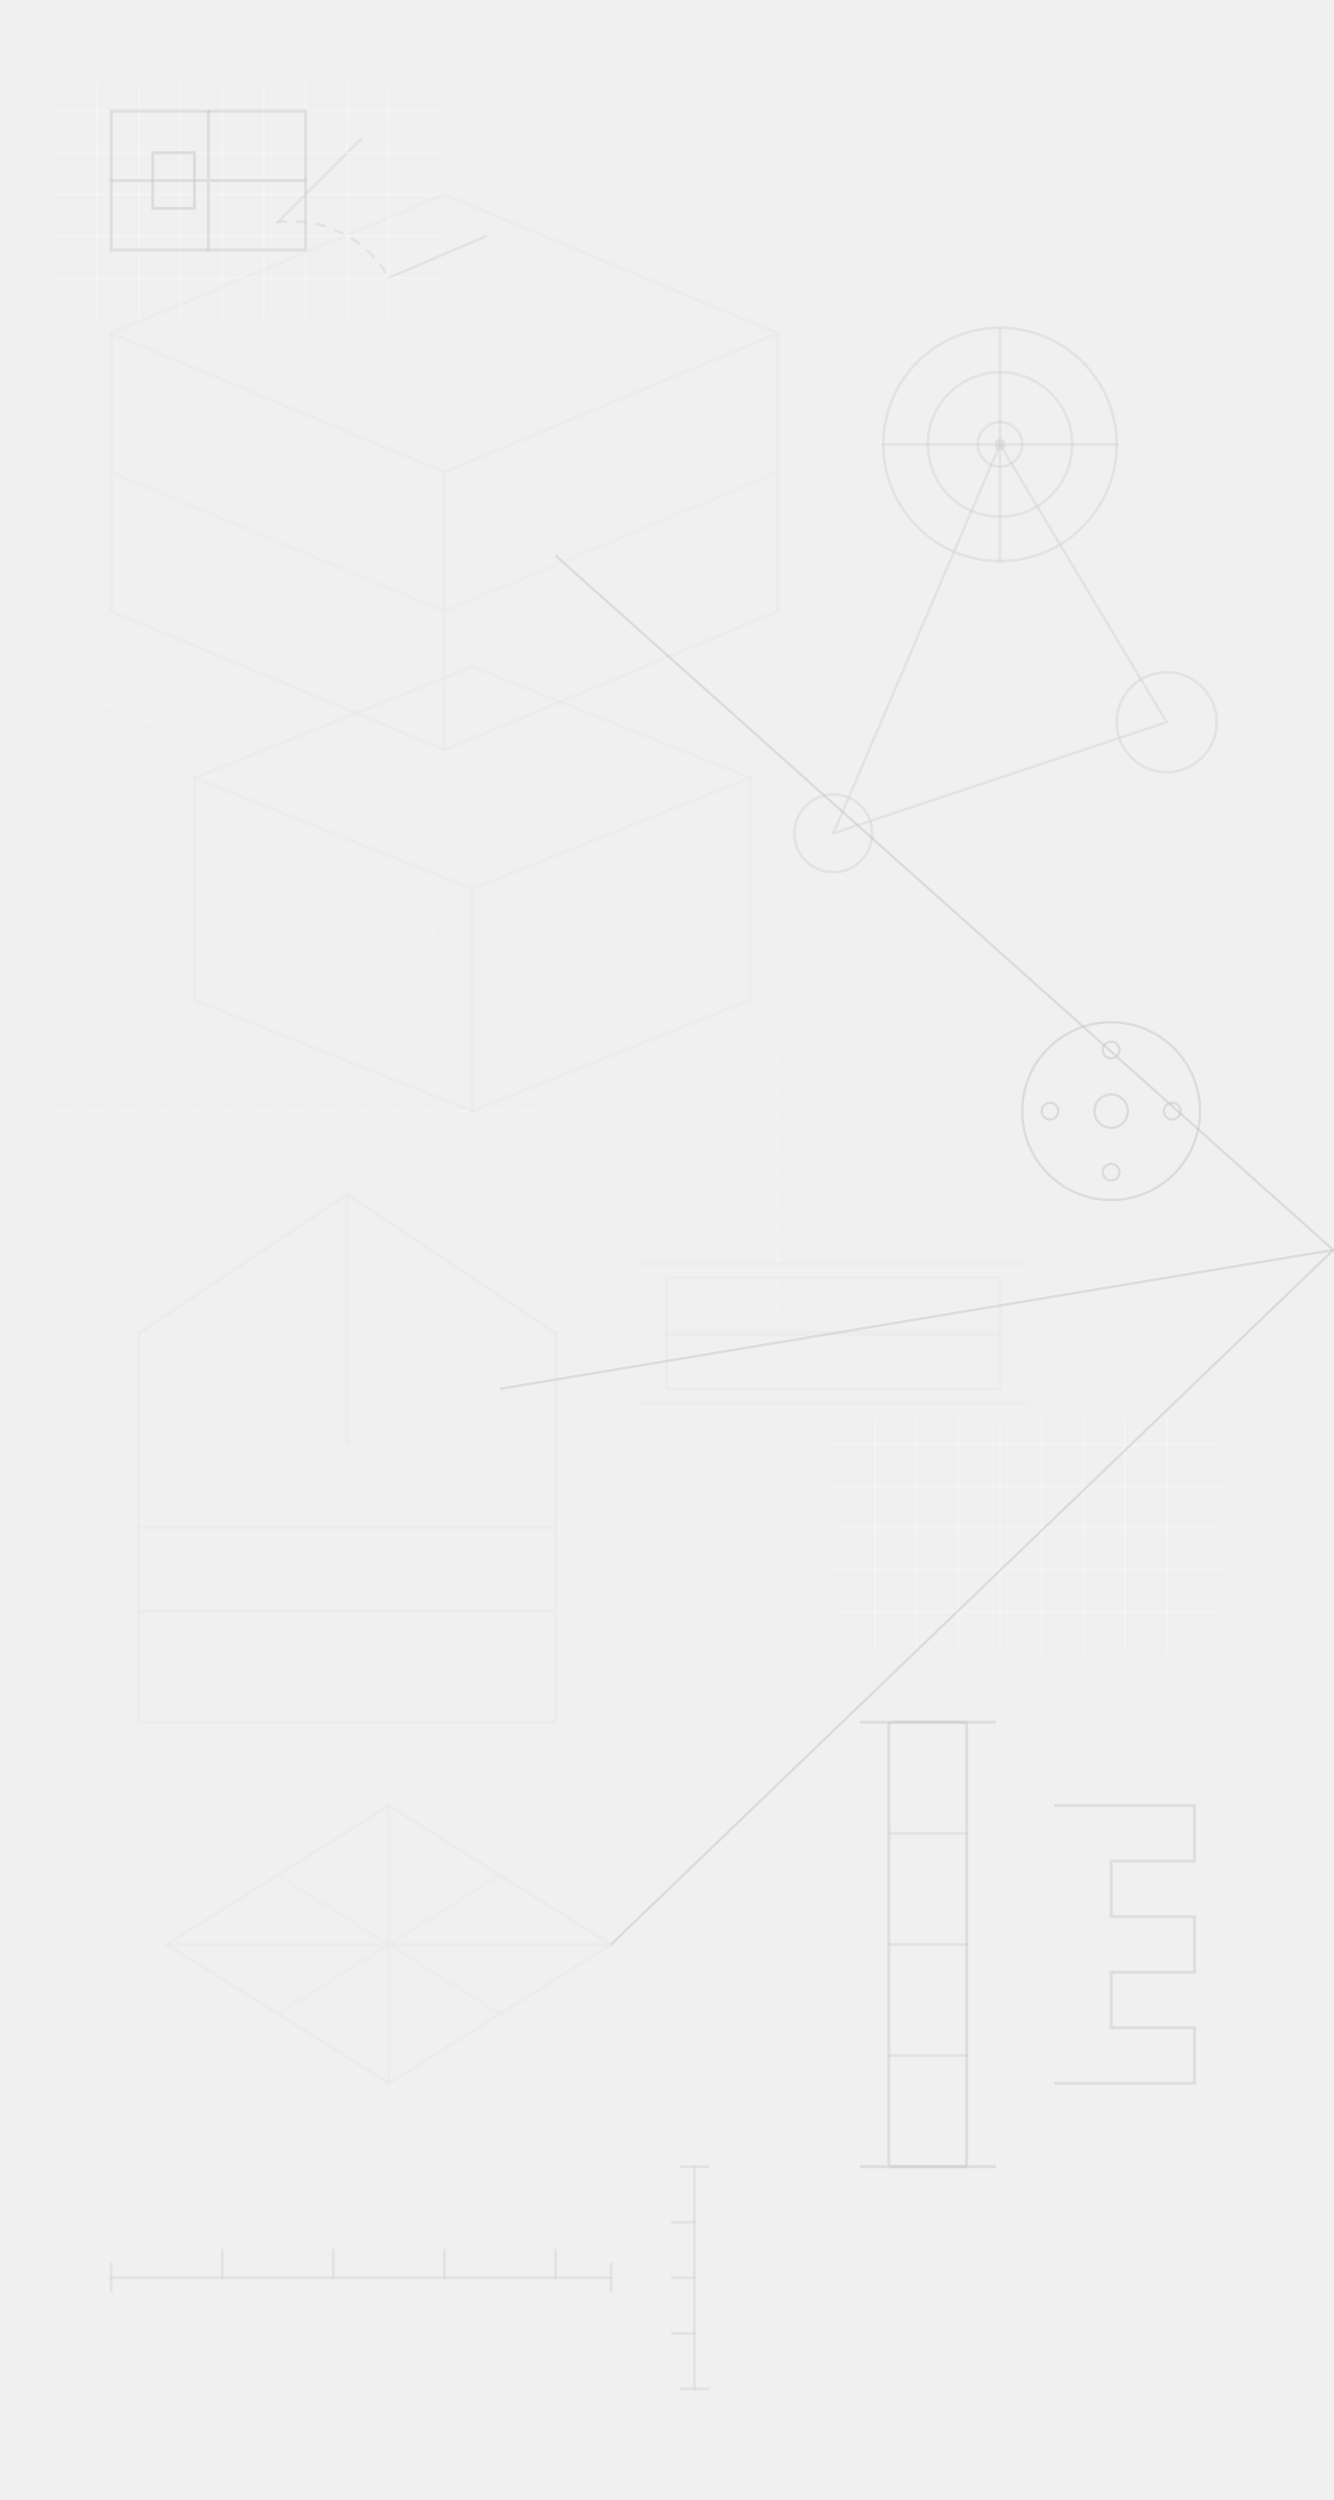
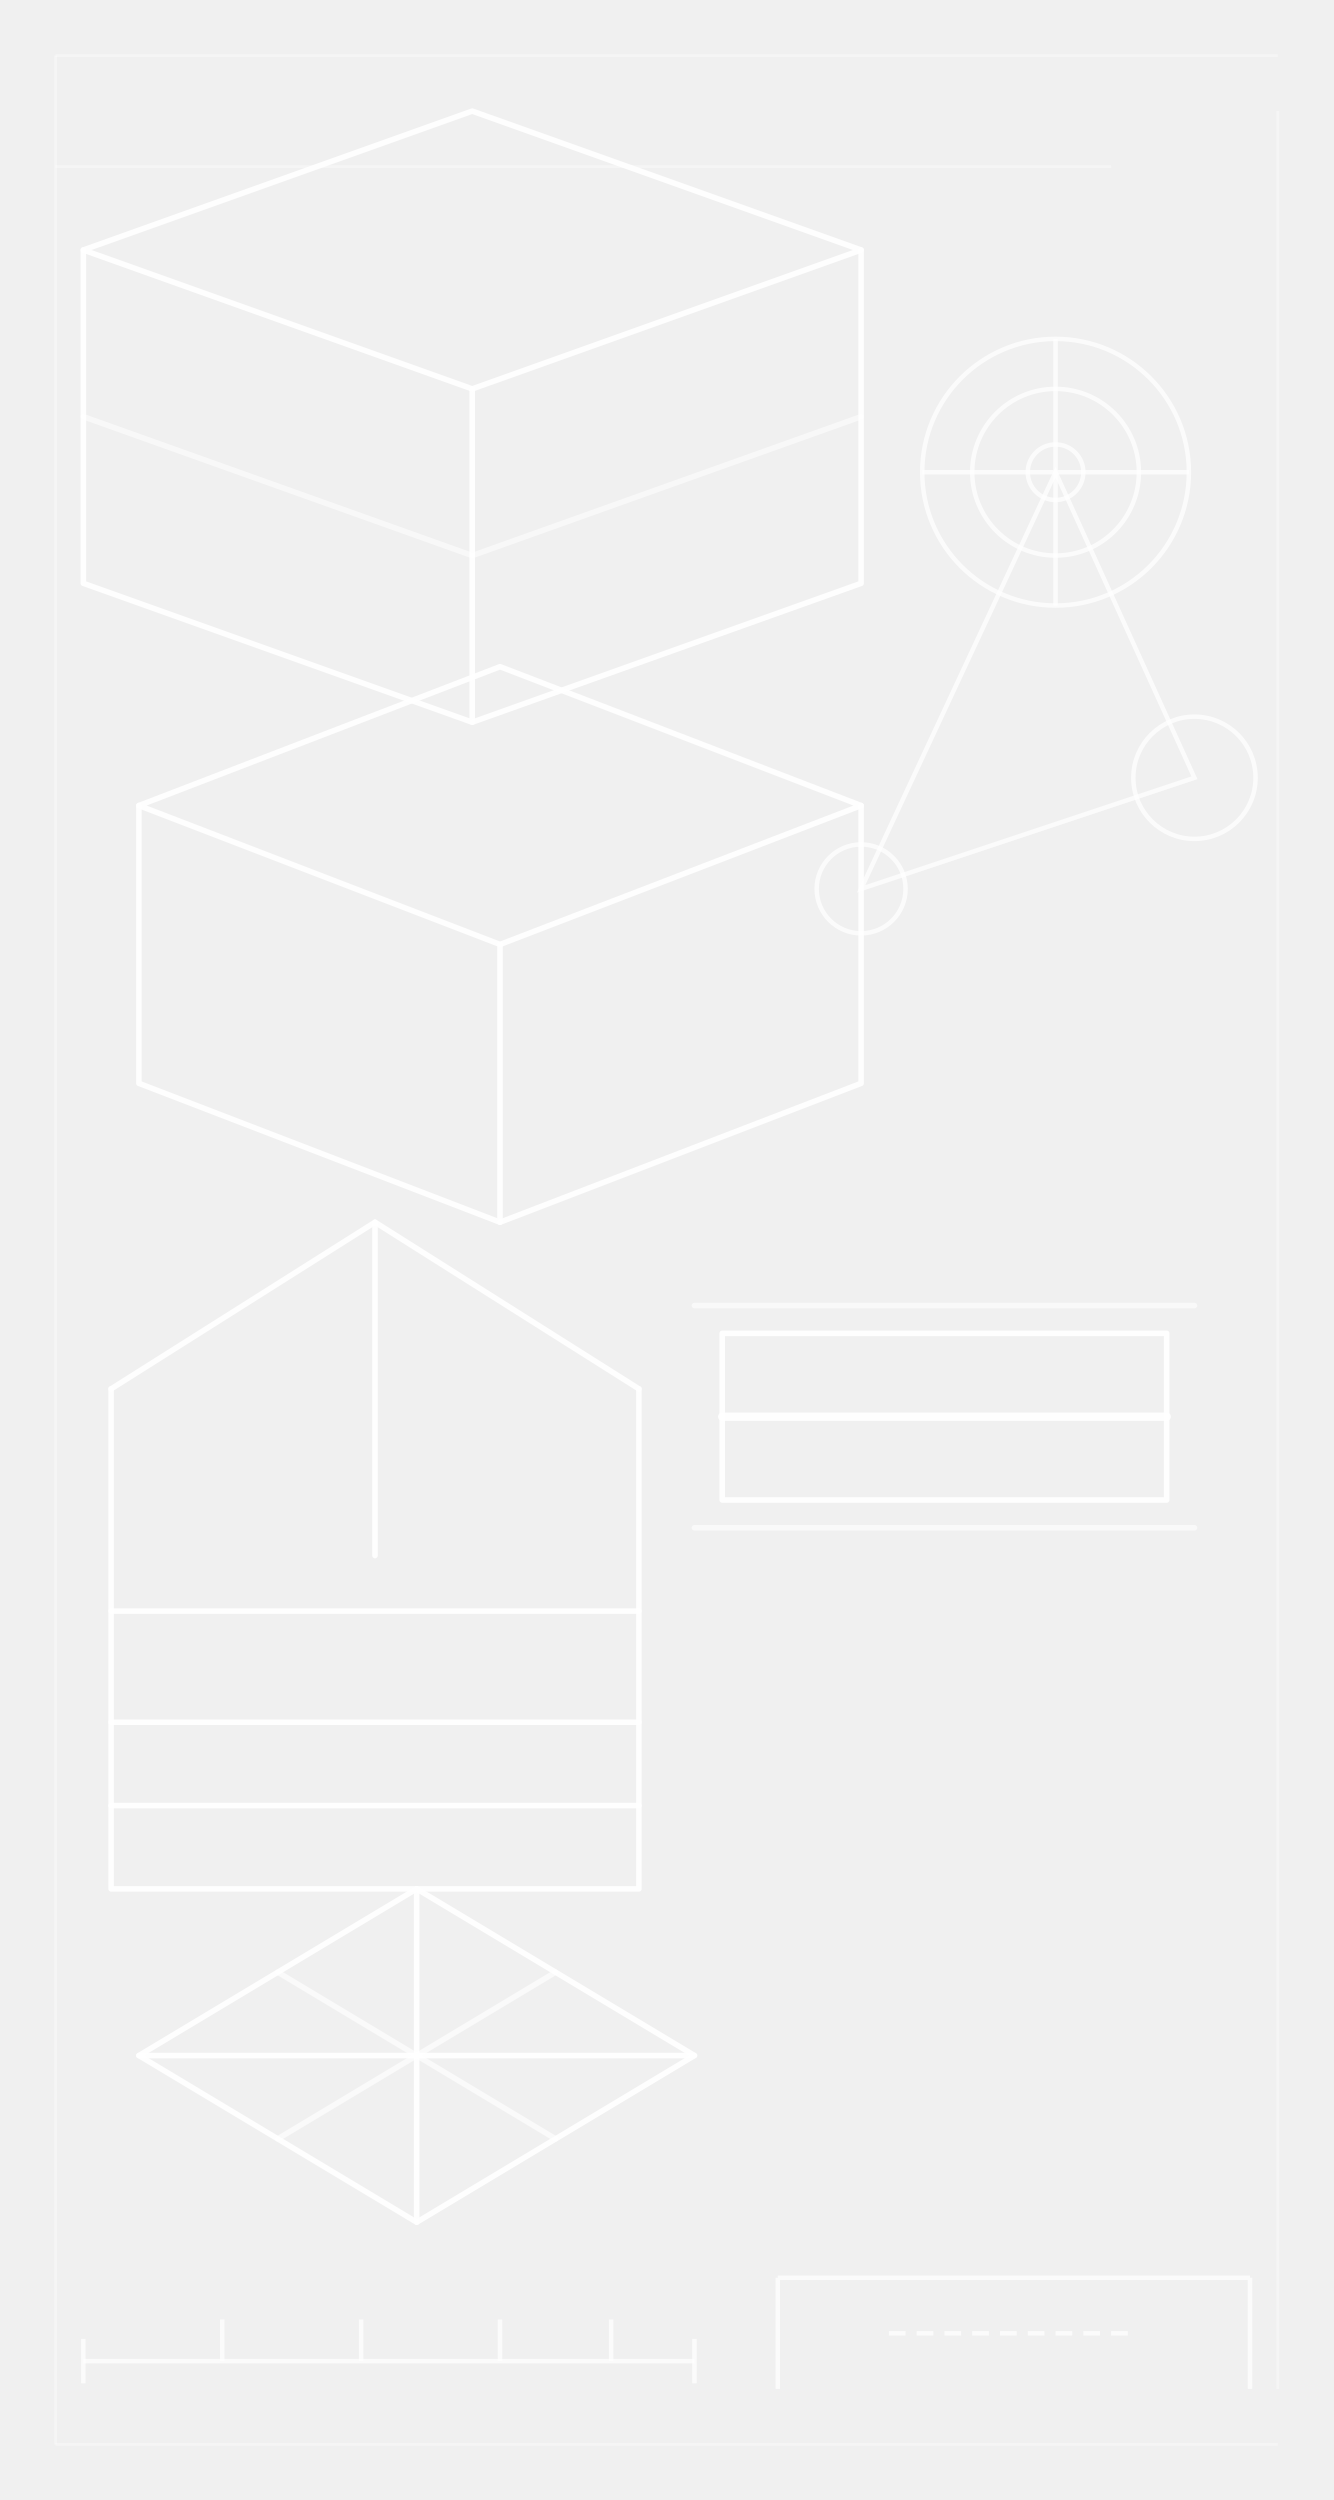
<svg xmlns="http://www.w3.org/2000/svg" width="480" height="900" viewBox="0 0 480 900" fill="none">
-   <g stroke="#e8e8e8" stroke-opacity="0.55" stroke-width="1.2" stroke-linecap="round" stroke-linejoin="round">
-     <path d="M40 120 L160 70 L280 120 L160 170 Z" />
-     <path d="M40 120 L40 220 L160 270 L160 170" />
-     <path d="M280 120 L280 220 L160 270" />
-     <path d="M40 170 L160 220 L280 170" stroke-opacity="0.35" />
-     <path d="M70 280 L170 240 L270 280 L170 320 Z" />
-     <path d="M70 280 L70 360 L170 400 L170 320" />
-     <path d="M270 280 L270 360 L170 400" />
-     <path d="M50 480 V620 H200 V480" />
-     <path d="M50 480 L125 430 L200 480" />
-     <path d="M125 430 V520" />
-     <path d="M50 550 H200 M50 580 H200" />
-     <path d="M240 460 H360 M240 460 V500 H360 V460" />
-     <path d="M240 480 H360" stroke-width="2" />
-     <path d="M230 455 H370 M230 505 H370" stroke-opacity="0.4" />
-     <path d="M60 700 L140 650 L220 700 L140 750 Z" />
-     <path d="M140 650 V750 M60 700 H220" />
-     <path d="M100 675 L140 700 L180 675 M100 725 L140 700 L180 725" stroke-opacity="0.4" />
+   <g stroke="#ffffff" stroke-opacity="0.92" stroke-width="2" stroke-linecap="round" stroke-linejoin="round">
+     <path d="M30 90 L170 40 L310 90 L170 140 Z" />
+     <path d="M30 90 L30 210 L170 260 L170 140" />
+     <path d="M310 90 L310 210 L170 260" />
+     <path d="M30 150 L170 200 L310 150" stroke-opacity="0.55" />
+     <path d="M50 290 L180 240 L310 290 L180 340 Z" />
+     <path d="M50 290 L50 390 L180 440 L180 340" />
+     <path d="M310 290 L310 390 L180 440" />
+     <path d="M40 500 V680 H230 V500" />
+     <path d="M40 500 L135 440 L230 500" />
+     <path d="M135 440 V560" />
+     <path d="M40 580 H230 M40 620 H230 M40 650 H230" />
+     <path d="M260 480 H420 M260 480 V540 H420 V480" />
+     <path d="M260 510 H420" stroke-width="3" />
+     <path d="M250 470 H430 M250 550 H430" stroke-opacity="0.6" />
+     <path d="M50 740 L150 680 L250 740 L150 800 Z" />
+     <path d="M150 680 V800 M50 740 H250" />
+     <path d="M100 710 L150 740 L200 710 M100 770 L150 740 L200 770" stroke-opacity="0.65" />
  </g>
-   <g stroke="#d0d0d0" stroke-opacity="0.4" stroke-width="1" stroke-linecap="round">
-     <circle cx="360" cy="160" r="42" />
-     <circle cx="360" cy="160" r="26" />
-     <circle cx="360" cy="160" r="8" />
-     <circle cx="360" cy="160" r="2" fill="#d0d0d0" fill-opacity="0.5" stroke="none" />
-     <path d="M360 118 V202 M318 160 H402" />
-     <circle cx="420" cy="260" r="18" />
-     <circle cx="300" cy="300" r="14" />
-     <path d="M360 160 L420 260 L300 300 L360 160" />
-     <path d="M40 820 H220" />
-     <path d="M40 815 V825 M220 815 V825" />
-     <path d="M80 820 V810 M120 820 V810 M160 820 V810 M200 820 V810" />
-     <path d="M250 780 V860" />
-     <path d="M245 780 H255 M245 860 H255" />
-     <path d="M250 800 H242 M250 820 H242 M250 840 H242" />
-     <path d="M100 80 A40 40 0 0 1 140 100" stroke-dasharray="3 4" />
-     <path d="M100 80 L130 50 M140 100 L175 85" />
+   <g stroke="#ffffff" stroke-opacity="0.75" stroke-width="1.6">
+     <circle cx="380" cy="170" r="48" />
+     <circle cx="380" cy="170" r="30" />
+     <circle cx="380" cy="170" r="10" />
+     <path d="M380 122 V218 M332 170 H428" />
+     <circle cx="430" cy="280" r="22" />
+     <circle cx="310" cy="320" r="16" />
+     <path d="M380 170 L430 280 L310 320 Z" />
+     <path d="M30 850 H250" />
+     <path d="M30 842 V858 M250 842 V858" />
+     <path d="M80 850 V835 M130 850 V835 M180 850 V835 M220 850 V835" />
+     <path d="M280 820 H450 M280 820 V860 M450 820 V860" />
+     <path d="M320 840 H410" stroke-dasharray="6 4" />
  </g>
-   <g stroke="#ffffff" stroke-opacity="0.22" stroke-width="0.8">
-     <path d="M20 40 H160 M20 55 H160 M20 70 H160 M20 85 H160 M20 100 H160" />
-     <path d="M35 30 V115 M50 30 V115 M65 30 V115 M80 30 V115 M95 30 V115 M110 30 V115 M125 30 V115 M140 30 V115" />
-     <path d="M300 520 H440 M300 535 H440 M300 550 H440 M300 565 H440 M300 580 H440" />
-     <path d="M315 510 V595 M330 510 V595 M345 510 V595 M360 510 V595 M375 510 V595 M390 510 V595 M405 510 V595 M420 510 V595" />
-     <path d="M20 400 H200" stroke-dasharray="5 7" />
-     <path d="M280 380 V480" stroke-dasharray="4 6" />
-     <path d="M30 250 C80 270 120 290 160 340" stroke-dasharray="3 5" />
-   </g>
-   <g stroke="#c8c8c8" stroke-opacity="0.45" stroke-width="1.1" stroke-linecap="round">
-     <rect x="320" y="620" width="28" height="160" rx="1" />
-     <path d="M310 620 H358 M310 780 H358" />
-     <path d="M320 660 H348 M320 700 H348 M320 740 H348" stroke-opacity="0.3" />
-     <path d="M380 650 H430 V670 H400 V690 H430 V710 H400 V730 H430 V750 H380" />
-     <rect x="40" y="40" width="70" height="50" />
-     <path d="M40 65 H110 M75 40 V90" />
-     <path d="M55 55 H70 V75 H55 Z" stroke-opacity="0.5" />
-   </g>
-   <g stroke="#b8b8b8" stroke-opacity="0.35" stroke-width="0.9">
-     <path d="M480 450 L200 200" />
-     <path d="M480 450 L180 500" />
-     <path d="M480 450 L220 700" />
-     <circle cx="400" cy="400" r="32" />
-     <circle cx="400" cy="400" r="6" />
-     <circle cx="400" cy="378" r="3" />
-     <circle cx="400" cy="422" r="3" />
-     <circle cx="378" cy="400" r="3" />
-     <circle cx="422" cy="400" r="3" />
+   <g stroke="#ffffff" stroke-opacity="0.35" stroke-width="1">
+     <path d="M20 20 H460 M20 60 H400 M20 880 H460" />
+     <path d="M20 20 V880 M460 40 V860" />
  </g>
</svg>
